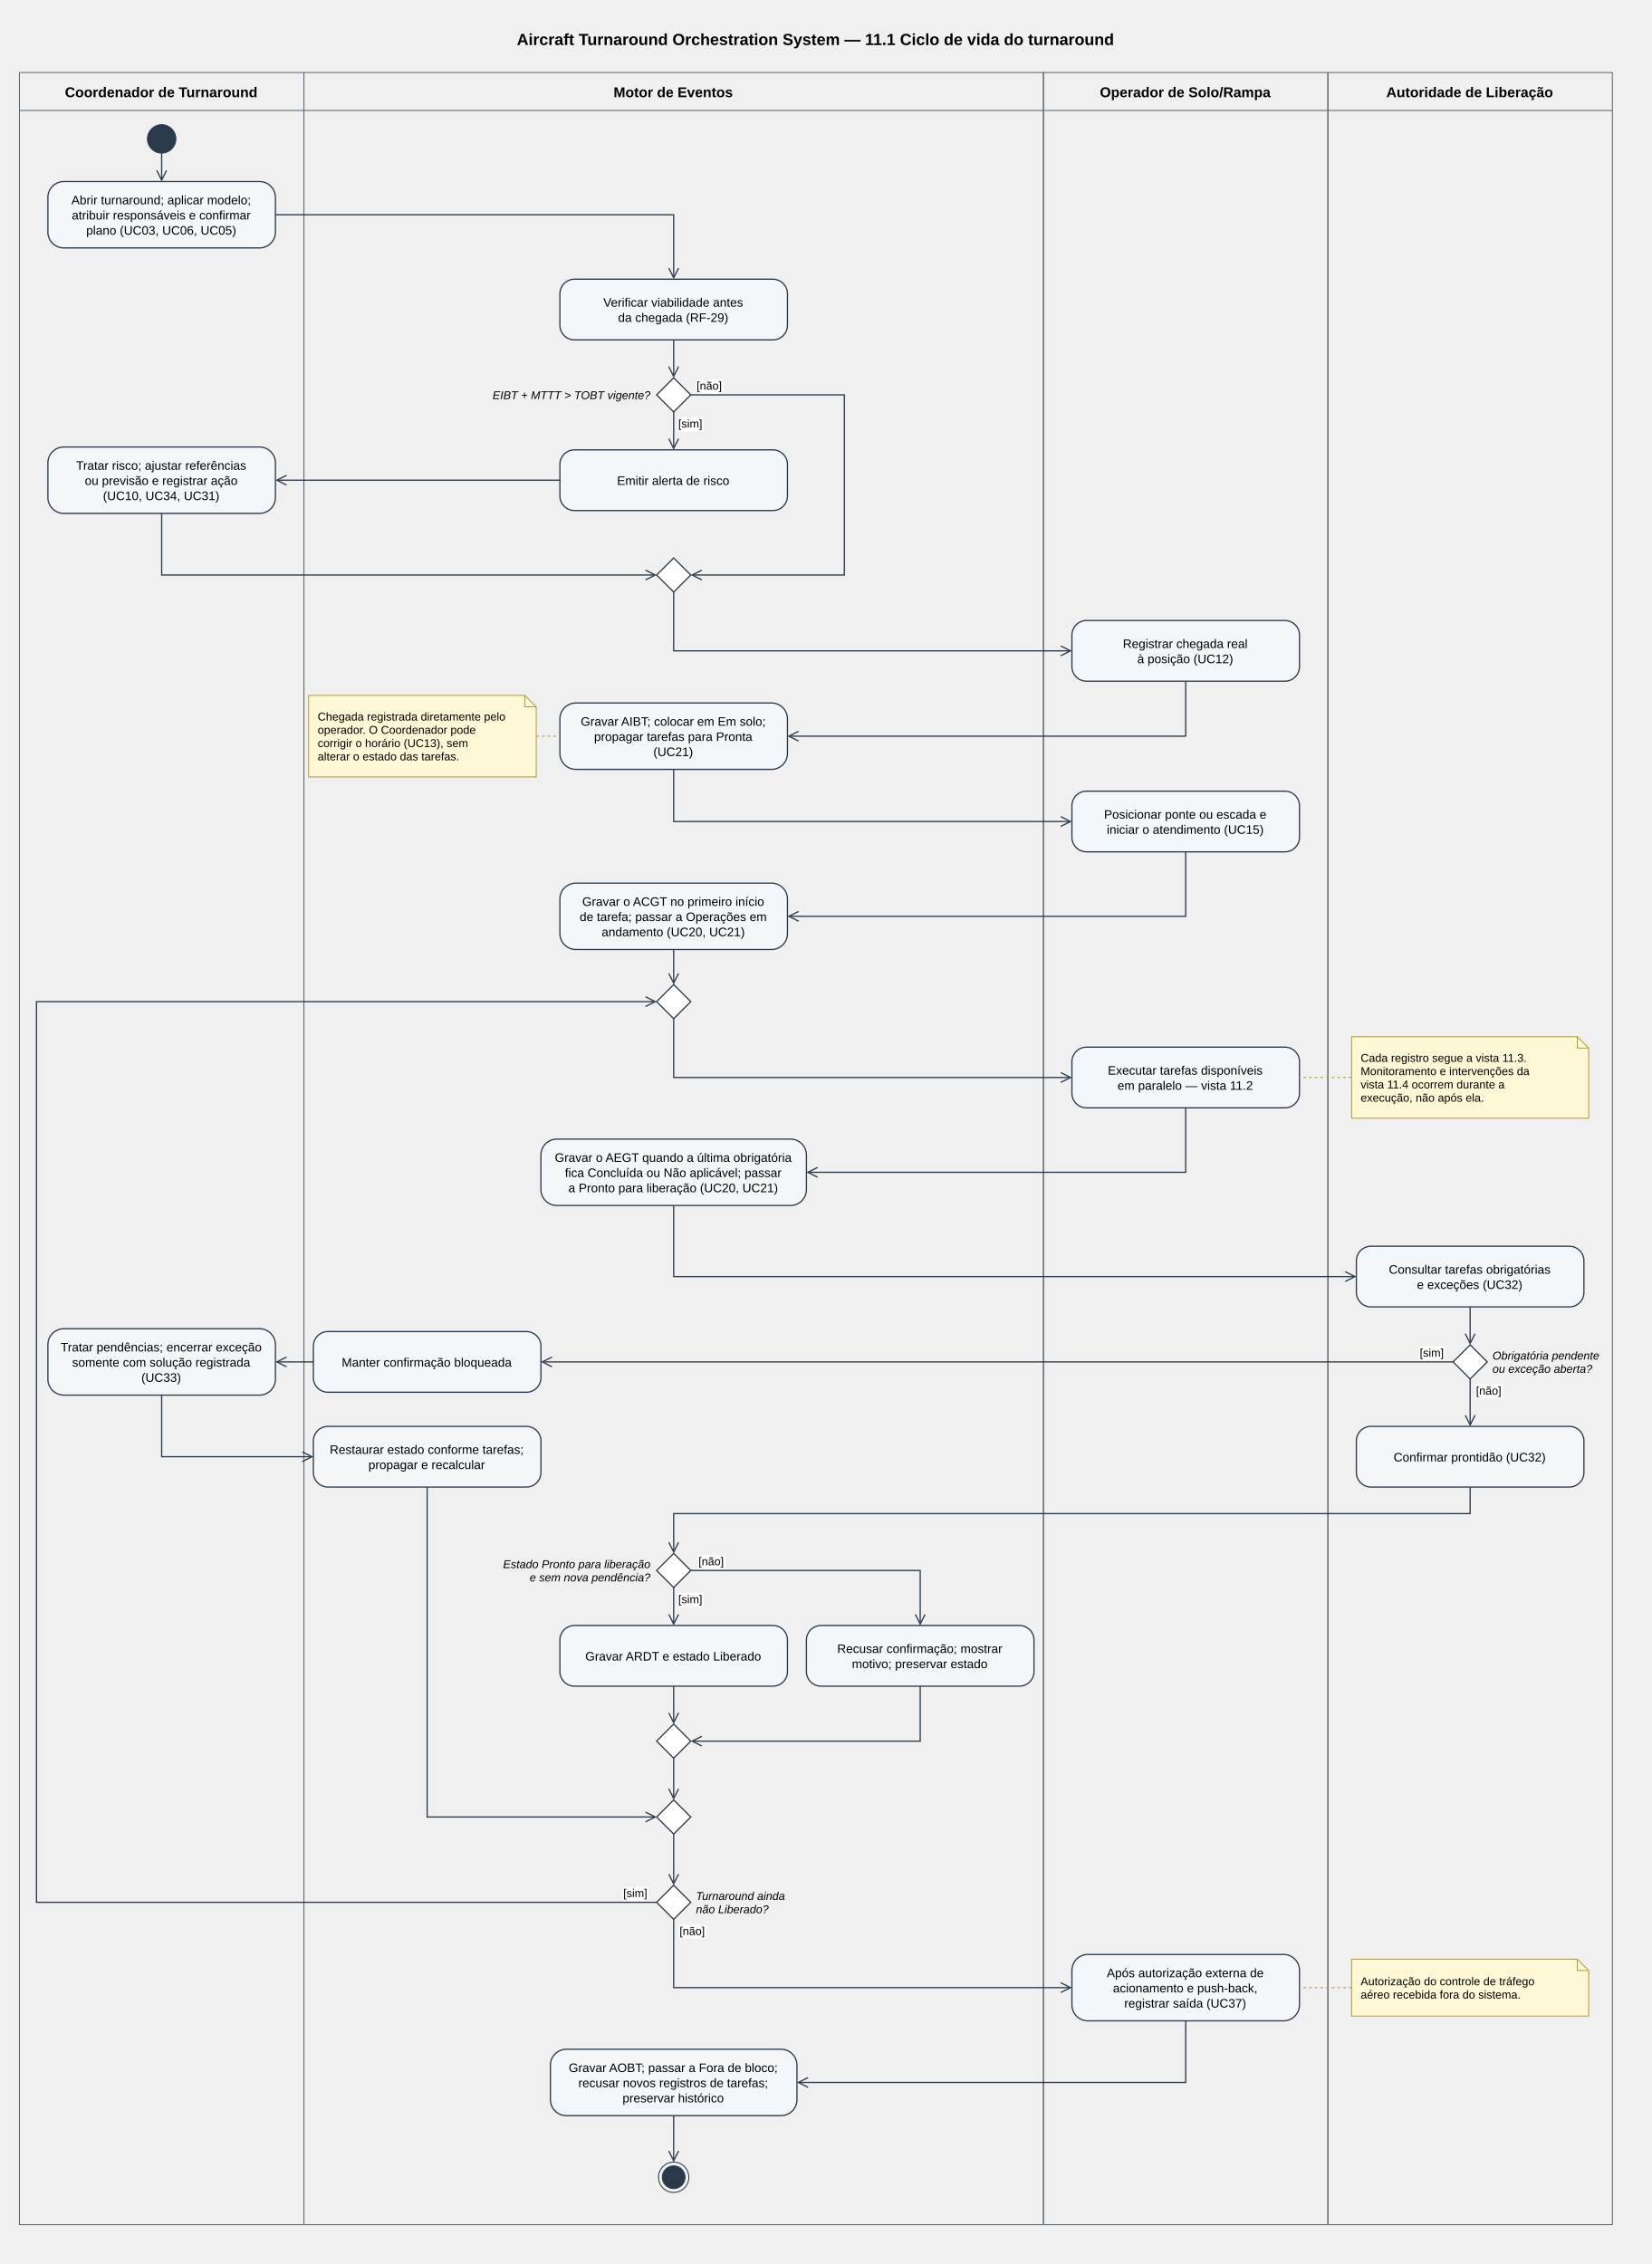
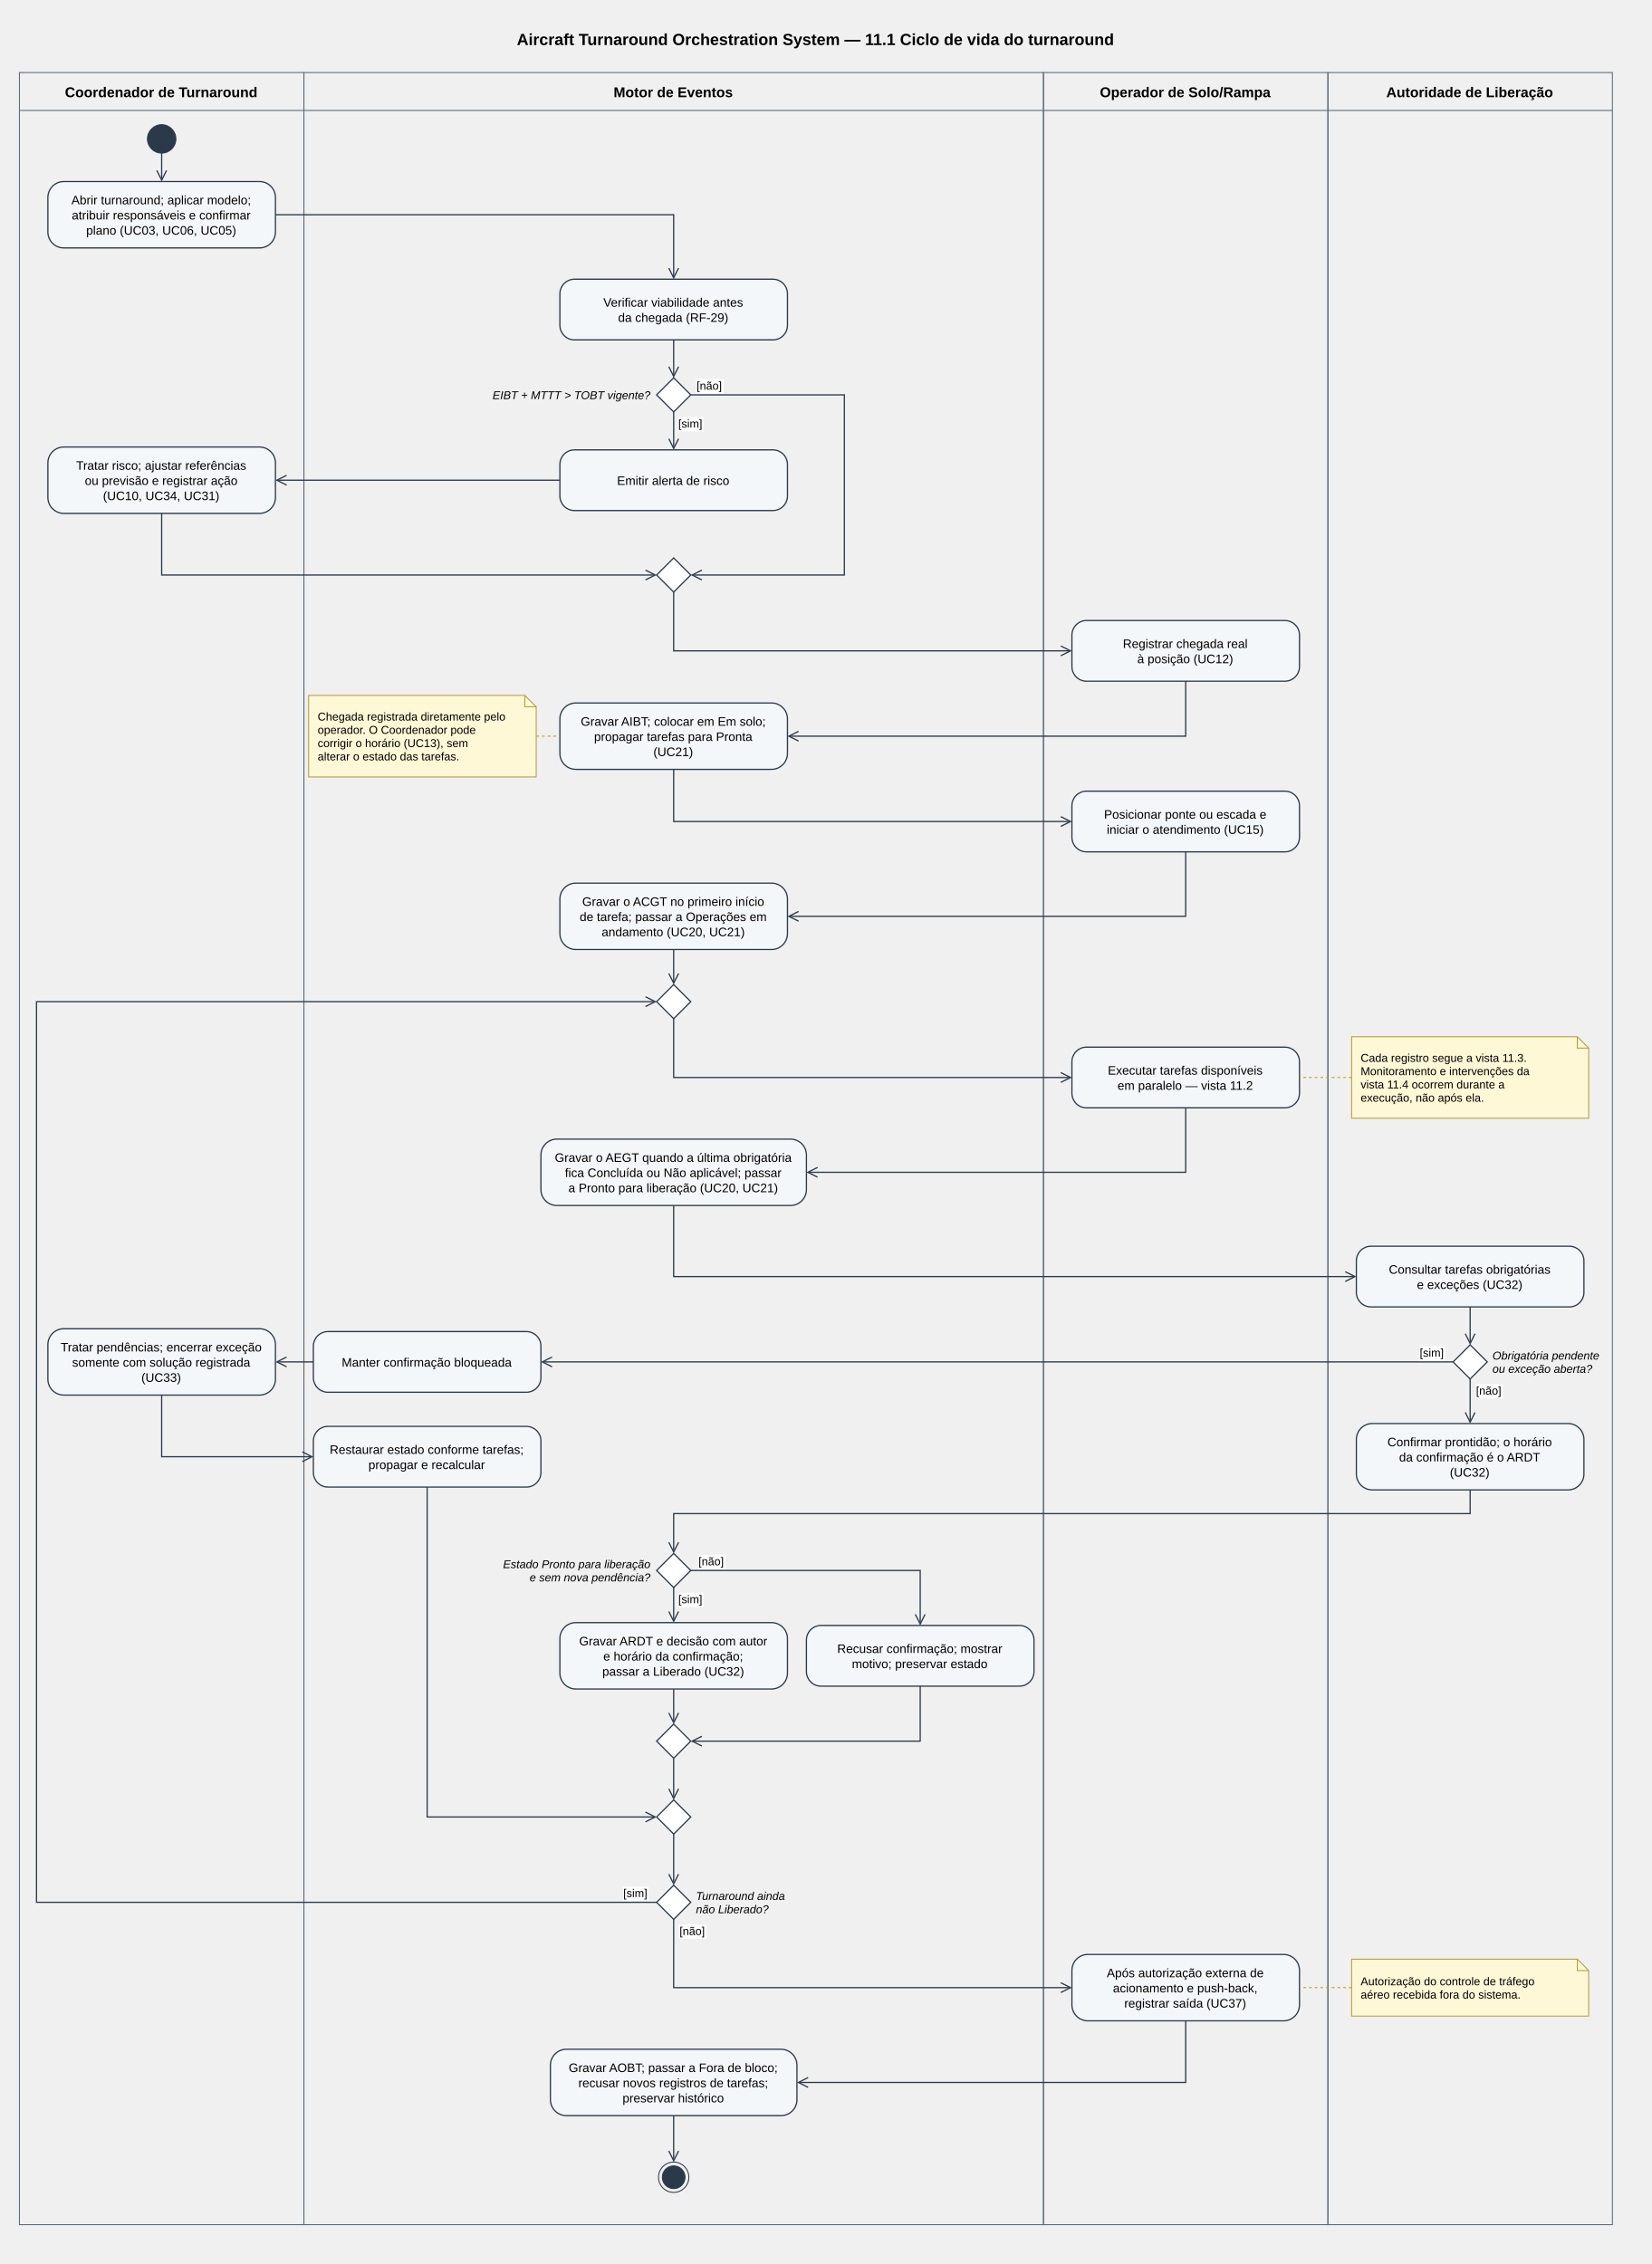
<svg xmlns="http://www.w3.org/2000/svg" style="background: transparent; background-color: transparent; color-scheme: light dark;" version="1.1" width="1742px" height="2388px" viewBox="0 0 1742 2388">
  <defs />
  <g>
    <g data-cell-id="0">
      <g data-cell-id="1">
        <g data-cell-id="titulo">
          <g>
            <rect x="20" y="20" width="1680" height="40" fill="none" stroke="none" pointer-events="all" />
          </g>
          <g>
            <g fill="#000000" font-family="Arial" font-weight="bold" text-anchor="middle" font-size="17px" style="fill: rgb(0, 0, 0);">
              <text x="860" y="47.5">Aircraft Turnaround Orchestration System — 11.1 Ciclo de vida do turnaround</text>
            </g>
          </g>
        </g>
        <g data-cell-id="pC">
          <g transform="translate(0.5,0.5)">
            <path d="M 20 116 L 20 76 L 320 76 L 320 116" fill="none" stroke="#5b6875" stroke-miterlimit="10" pointer-events="all" style="stroke: rgb(91, 104, 117);" />
            <path d="M 20 116 L 20 2346 L 320 2346 L 320 116" fill="none" stroke="#5b6875" stroke-miterlimit="10" pointer-events="none" style="stroke: rgb(91, 104, 117);" />
            <path d="M 20 116 L 320 116" fill="none" stroke="#5b6875" stroke-miterlimit="10" pointer-events="none" style="stroke: rgb(91, 104, 117);" />
          </g>
          <g>
            <g fill="#000000" font-family="Arial" font-weight="bold" text-anchor="middle" font-size="15px" style="fill: rgb(0, 0, 0);">
              <text x="170" y="102.5">Coordenador de Turnaround</text>
            </g>
          </g>
        </g>
        <g data-cell-id="pM">
          <g transform="translate(0.5,0.5)">
            <path d="M 320 116 L 320 76 L 1100 76 L 1100 116" fill="none" stroke="#5b6875" stroke-miterlimit="10" pointer-events="all" style="stroke: rgb(91, 104, 117);" />
            <path d="M 320 116 L 320 2346 L 1100 2346 L 1100 116" fill="none" stroke="#5b6875" stroke-miterlimit="10" pointer-events="none" style="stroke: rgb(91, 104, 117);" />
            <path d="M 320 116 L 1100 116" fill="none" stroke="#5b6875" stroke-miterlimit="10" pointer-events="none" style="stroke: rgb(91, 104, 117);" />
          </g>
          <g>
            <g fill="#000000" font-family="Arial" font-weight="bold" text-anchor="middle" font-size="15px" style="fill: rgb(0, 0, 0);">
              <text x="710" y="102.5">Motor de Eventos</text>
            </g>
          </g>
        </g>
        <g data-cell-id="pO">
          <g transform="translate(0.5,0.5)">
            <path d="M 1100 116 L 1100 76 L 1400 76 L 1400 116" fill="none" stroke="#5b6875" stroke-miterlimit="10" pointer-events="all" style="stroke: rgb(91, 104, 117);" />
            <path d="M 1100 116 L 1100 2346 L 1400 2346 L 1400 116" fill="none" stroke="#5b6875" stroke-miterlimit="10" pointer-events="none" style="stroke: rgb(91, 104, 117);" />
            <path d="M 1100 116 L 1400 116" fill="none" stroke="#5b6875" stroke-miterlimit="10" pointer-events="none" style="stroke: rgb(91, 104, 117);" />
          </g>
          <g>
            <g fill="#000000" font-family="Arial" font-weight="bold" text-anchor="middle" font-size="15px" style="fill: rgb(0, 0, 0);">
              <text x="1250" y="102.5">Operador de Solo/Rampa</text>
            </g>
          </g>
        </g>
        <g data-cell-id="pA">
          <g transform="translate(0.5,0.5)">
            <path d="M 1400 116 L 1400 76 L 1700 76 L 1700 116" fill="none" stroke="#5b6875" stroke-miterlimit="10" pointer-events="all" style="stroke: rgb(91, 104, 117);" />
            <path d="M 1400 116 L 1400 2346 L 1700 2346 L 1700 116" fill="none" stroke="#5b6875" stroke-miterlimit="10" pointer-events="none" style="stroke: rgb(91, 104, 117);" />
            <path d="M 1400 116 L 1700 116" fill="none" stroke="#5b6875" stroke-miterlimit="10" pointer-events="none" style="stroke: rgb(91, 104, 117);" />
          </g>
          <g>
            <g fill="#000000" font-family="Arial" font-weight="bold" text-anchor="middle" font-size="15px" style="fill: rgb(0, 0, 0);">
              <text x="1550" y="102.5">Autoridade de Liberação</text>
            </g>
          </g>
        </g>
        <g data-cell-id="ini">
          <g transform="translate(0.5,0.5)">
            <ellipse cx="170" cy="146" rx="15" ry="15" fill="#2b3a4a" stroke="#2b3a4a" pointer-events="all" style="fill: rgb(43, 58, 74); stroke: rgb(43, 58, 74);" />
          </g>
        </g>
        <g data-cell-id="a1">
          <g transform="translate(0.5,0.5)">
            <rect x="50" y="191" width="240" height="70" rx="16.8" ry="16.8" fill="#f4f7fa" stroke="#2b3a4a" stroke-width="1.3" pointer-events="all" style="fill: rgb(244, 247, 250); stroke: rgb(43, 58, 74);" />
          </g>
          <g>
            <g fill="#000000" font-family="Arial" text-anchor="middle" font-size="13px" style="fill: rgb(0, 0, 0);">
              <text x="170" y="215.5">Abrir turnaround; aplicar modelo;</text>
              <text x="170" y="231.5">atribuir responsáveis e confirmar</text>
              <text x="170" y="247.5">plano (UC03, UC06, UC05)</text>
            </g>
          </g>
        </g>
        <g data-cell-id="a2">
          <g transform="translate(0.5,0.5)">
            <rect x="590" y="294" width="240" height="64" rx="15.36" ry="15.36" fill="#f4f7fa" stroke="#2b3a4a" stroke-width="1.3" pointer-events="all" style="fill: rgb(244, 247, 250); stroke: rgb(43, 58, 74);" />
          </g>
          <g>
            <g fill="#000000" font-family="Arial" text-anchor="middle" font-size="13px" style="fill: rgb(0, 0, 0);">
              <text x="710" y="323.5">Verificar viabilidade antes</text>
              <text x="710" y="339.5">da chegada (RF-29)</text>
            </g>
          </g>
        </g>
        <g data-cell-id="d1">
          <g transform="translate(0.5,0.5)">
            <path d="M 710 398 L 728 416 L 710 434 L 692 416 Z" fill="#ffffff" stroke="#2b3a4a" stroke-width="1.3" stroke-miterlimit="10" pointer-events="all" style="fill: rgb(255, 255, 255); stroke: rgb(43, 58, 74);" />
          </g>
          <g>
            <g fill="#000000" font-family="Arial" font-style="italic" text-anchor="end" font-size="12px" style="fill: rgb(0, 0, 0);">
              <text x="686" y="421">EIBT + MTTT &gt; TOBT vigente?</text>
            </g>
          </g>
        </g>
        <g data-cell-id="a3">
          <g transform="translate(0.5,0.5)">
            <rect x="590" y="474" width="240" height="64" rx="15.36" ry="15.36" fill="#f4f7fa" stroke="#2b3a4a" stroke-width="1.3" pointer-events="all" style="fill: rgb(244, 247, 250); stroke: rgb(43, 58, 74);" />
          </g>
          <g>
            <g fill="#000000" font-family="Arial" text-anchor="middle" font-size="13px" style="fill: rgb(0, 0, 0);">
              <text x="710" y="511.5">Emitir alerta de risco</text>
            </g>
          </g>
        </g>
        <g data-cell-id="a4">
          <g transform="translate(0.5,0.5)">
            <rect x="50" y="471" width="240" height="70" rx="16.8" ry="16.8" fill="#f4f7fa" stroke="#2b3a4a" stroke-width="1.3" pointer-events="all" style="fill: rgb(244, 247, 250); stroke: rgb(43, 58, 74);" />
          </g>
          <g>
            <g fill="#000000" font-family="Arial" text-anchor="middle" font-size="13px" style="fill: rgb(0, 0, 0);">
              <text x="170" y="495.5">Tratar risco; ajustar referências</text>
              <text x="170" y="511.5">ou previsão e registrar ação</text>
              <text x="170" y="527.5">(UC10, UC34, UC31)</text>
            </g>
          </g>
        </g>
        <g data-cell-id="m1">
          <g transform="translate(0.5,0.5)">
            <path d="M 710 588 L 728 606 L 710 624 L 692 606 Z" fill="#ffffff" stroke="#2b3a4a" stroke-width="1.3" stroke-miterlimit="10" pointer-events="all" style="fill: rgb(255, 255, 255); stroke: rgb(43, 58, 74);" />
          </g>
        </g>
        <g data-cell-id="a5">
          <g transform="translate(0.5,0.5)">
            <rect x="1130" y="654" width="240" height="64" rx="15.36" ry="15.36" fill="#f4f7fa" stroke="#2b3a4a" stroke-width="1.3" pointer-events="all" style="fill: rgb(244, 247, 250); stroke: rgb(43, 58, 74);" />
          </g>
          <g>
            <g fill="#000000" font-family="Arial" text-anchor="middle" font-size="13px" style="fill: rgb(0, 0, 0);">
              <text x="1250" y="683.5">Registrar chegada real</text>
              <text x="1250" y="699.5">à posição (UC12)</text>
            </g>
          </g>
        </g>
        <g data-cell-id="a6">
          <g transform="translate(0.5,0.5)">
            <rect x="590" y="741" width="240" height="70" rx="16.8" ry="16.8" fill="#f4f7fa" stroke="#2b3a4a" stroke-width="1.3" pointer-events="all" style="fill: rgb(244, 247, 250); stroke: rgb(43, 58, 74);" />
          </g>
          <g>
            <g fill="#000000" font-family="Arial" text-anchor="middle" font-size="13px" style="fill: rgb(0, 0, 0);">
              <text x="710" y="765.5">Gravar AIBT; colocar em Em solo;</text>
              <text x="710" y="781.5">propagar tarefas para Pronta</text>
              <text x="710" y="797.5">(UC21)</text>
            </g>
          </g>
        </g>
        <g data-cell-id="n1">
          <g transform="translate(0.5,0.5)">
            <path d="M 325 733 L 553 733 L 565 745 L 565 819 L 325 819 L 325 733 Z" fill="#fff8d6" stroke="#b39b3c" stroke-miterlimit="10" pointer-events="all" style="fill: rgb(255, 248, 214); stroke: rgb(179, 155, 60);" />
            <path d="M 553 733 L 553 745 L 565 745" fill="none" stroke="#b39b3c" stroke-miterlimit="10" pointer-events="all" style="stroke: rgb(179, 155, 60);" />
          </g>
          <g>
            <g fill="#000000" font-family="Arial" text-anchor="start" font-size="12px" style="fill: rgb(0, 0, 0);">
              <text x="335" y="760">Chegada registrada diretamente pelo</text>
              <text x="335" y="774">operador. O Coordenador pode</text>
              <text x="335" y="788">corrigir o horário (UC13), sem</text>
              <text x="335" y="802">alterar o estado das tarefas.</text>
            </g>
          </g>
        </g>
        <g data-cell-id="n1_liga">
          <g transform="translate(0.5,0.5)">
            <path d="M 565 776 L 590 776" fill="none" stroke="#b39b3c" stroke-miterlimit="10" stroke-dasharray="3 3" pointer-events="stroke" style="stroke: rgb(179, 155, 60);" />
          </g>
        </g>
        <g data-cell-id="acgt_o">
          <g transform="translate(0.5,0.5)">
            <rect x="1130" y="834" width="240" height="64" rx="15.36" ry="15.36" fill="#f4f7fa" stroke="#2b3a4a" stroke-width="1.3" pointer-events="all" style="fill: rgb(244, 247, 250); stroke: rgb(43, 58, 74);" />
          </g>
          <g>
            <g fill="#000000" font-family="Arial" text-anchor="middle" font-size="13px" style="fill: rgb(0, 0, 0);">
              <text x="1250" y="863.5">Posicionar ponte ou escada e</text>
              <text x="1250" y="879.5">iniciar o atendimento (UC15)</text>
            </g>
          </g>
        </g>
        <g data-cell-id="acgt_m">
          <g transform="translate(0.5,0.5)">
            <rect x="590" y="931" width="240" height="70" rx="16.8" ry="16.8" fill="#f4f7fa" stroke="#2b3a4a" stroke-width="1.3" pointer-events="all" style="fill: rgb(244, 247, 250); stroke: rgb(43, 58, 74);" />
          </g>
          <g>
            <g fill="#000000" font-family="Arial" text-anchor="middle" font-size="13px" style="fill: rgb(0, 0, 0);">
              <text x="710" y="955.5">Gravar o ACGT no primeiro início</text>
              <text x="710" y="971.5">de tarefa; passar a Operações em</text>
              <text x="710" y="987.5">andamento (UC20, UC21)</text>
            </g>
          </g>
        </g>
        <g data-cell-id="m2">
          <g transform="translate(0.5,0.5)">
            <path d="M 710 1038 L 728 1056 L 710 1074 L 692 1056 Z" fill="#ffffff" stroke="#2b3a4a" stroke-width="1.3" stroke-miterlimit="10" pointer-events="all" style="fill: rgb(255, 255, 255); stroke: rgb(43, 58, 74);" />
          </g>
        </g>
        <g data-cell-id="a7">
          <g transform="translate(0.5,0.5)">
            <rect x="1130" y="1104" width="240" height="64" rx="15.36" ry="15.36" fill="#f4f7fa" stroke="#2b3a4a" stroke-width="1.3" pointer-events="all" style="fill: rgb(244, 247, 250); stroke: rgb(43, 58, 74);" />
          </g>
          <g>
            <g fill="#000000" font-family="Arial" text-anchor="middle" font-size="13px" style="fill: rgb(0, 0, 0);">
              <text x="1250" y="1133.5">Executar tarefas disponíveis</text>
              <text x="1250" y="1149.5">em paralelo — vista 11.2</text>
            </g>
          </g>
        </g>
        <g data-cell-id="n2">
          <g transform="translate(0.5,0.5)">
            <path d="M 1425 1093 L 1663 1093 L 1675 1105 L 1675 1179 L 1425 1179 L 1425 1093 Z" fill="#fff8d6" stroke="#b39b3c" stroke-miterlimit="10" pointer-events="all" style="fill: rgb(255, 248, 214); stroke: rgb(179, 155, 60);" />
            <path d="M 1663 1093 L 1663 1105 L 1675 1105" fill="none" stroke="#b39b3c" stroke-miterlimit="10" pointer-events="all" style="stroke: rgb(179, 155, 60);" />
          </g>
          <g>
            <g fill="#000000" font-family="Arial" text-anchor="start" font-size="12px" style="fill: rgb(0, 0, 0);">
              <text x="1435" y="1120">Cada registro segue a vista 11.3.</text>
              <text x="1435" y="1134">Monitoramento e intervenções da</text>
              <text x="1435" y="1148">vista 11.4 ocorrem durante a</text>
              <text x="1435" y="1162">execução, não após ela.</text>
            </g>
          </g>
        </g>
        <g data-cell-id="n2_liga">
          <g transform="translate(0.5,0.5)">
            <path d="M 1425 1136 L 1370 1136" fill="none" stroke="#b39b3c" stroke-miterlimit="10" stroke-dasharray="3 3" pointer-events="stroke" style="stroke: rgb(179, 155, 60);" />
          </g>
        </g>
        <g data-cell-id="aegt">
          <g transform="translate(0.5,0.5)">
            <rect x="570" y="1201" width="280" height="70" rx="16.8" ry="16.8" fill="#f4f7fa" stroke="#2b3a4a" stroke-width="1.3" pointer-events="all" style="fill: rgb(244, 247, 250); stroke: rgb(43, 58, 74);" />
          </g>
          <g>
            <g fill="#000000" font-family="Arial" text-anchor="middle" font-size="13px" style="fill: rgb(0, 0, 0);">
              <text x="710" y="1225.5">Gravar o AEGT quando a última obrigatória</text>
              <text x="710" y="1241.5">fica Concluída ou Não aplicável; passar</text>
              <text x="710" y="1257.5">a Pronto para liberação (UC20, UC21)</text>
            </g>
          </g>
        </g>
        <g data-cell-id="a8">
          <g transform="translate(0.5,0.5)">
            <rect x="1430" y="1314" width="240" height="64" rx="15.36" ry="15.36" fill="#f4f7fa" stroke="#2b3a4a" stroke-width="1.3" pointer-events="all" style="fill: rgb(244, 247, 250); stroke: rgb(43, 58, 74);" />
          </g>
          <g>
            <g fill="#000000" font-family="Arial" text-anchor="middle" font-size="13px" style="fill: rgb(0, 0, 0);">
              <text x="1550" y="1343.5">Consultar tarefas obrigatórias</text>
              <text x="1550" y="1359.5">e exceções (UC32)</text>
            </g>
          </g>
        </g>
        <g data-cell-id="d2">
          <g transform="translate(0.5,0.5)">
            <path d="M 1550 1418 L 1568 1436 L 1550 1454 L 1532 1436 Z" fill="#ffffff" stroke="#2b3a4a" stroke-width="1.3" stroke-miterlimit="10" pointer-events="all" style="fill: rgb(255, 255, 255); stroke: rgb(43, 58, 74);" />
          </g>
          <g>
            <g fill="#000000" font-family="Arial" font-style="italic" text-anchor="start" font-size="12px" style="fill: rgb(0, 0, 0);">
              <text x="1574" y="1434">Obrigatória pendente</text>
              <text x="1574" y="1448">ou exceção aberta?</text>
            </g>
          </g>
        </g>
        <g data-cell-id="a9">
          <g transform="translate(0.5,0.5)">
            <rect x="330" y="1404" width="240" height="64" rx="15.36" ry="15.36" fill="#f4f7fa" stroke="#2b3a4a" stroke-width="1.3" pointer-events="all" style="fill: rgb(244, 247, 250); stroke: rgb(43, 58, 74);" />
          </g>
          <g>
            <g fill="#000000" font-family="Arial" text-anchor="middle" font-size="13px" style="fill: rgb(0, 0, 0);">
              <text x="450" y="1441.5">Manter confirmação bloqueada</text>
            </g>
          </g>
        </g>
        <g data-cell-id="a10">
          <g transform="translate(0.5,0.5)">
            <rect x="50" y="1401" width="240" height="70" rx="16.8" ry="16.8" fill="#f4f7fa" stroke="#2b3a4a" stroke-width="1.3" pointer-events="all" style="fill: rgb(244, 247, 250); stroke: rgb(43, 58, 74);" />
          </g>
          <g>
            <g fill="#000000" font-family="Arial" text-anchor="middle" font-size="13px" style="fill: rgb(0, 0, 0);">
              <text x="170" y="1425.5">Tratar pendências; encerrar exceção</text>
              <text x="170" y="1441.5">somente com solução registrada</text>
              <text x="170" y="1457.5">(UC33)</text>
            </g>
          </g>
        </g>
        <g data-cell-id="a11">
          <g transform="translate(0.5,0.5)">
            <rect x="330" y="1504" width="240" height="64" rx="15.36" ry="15.36" fill="#f4f7fa" stroke="#2b3a4a" stroke-width="1.3" pointer-events="all" style="fill: rgb(244, 247, 250); stroke: rgb(43, 58, 74);" />
          </g>
          <g>
            <g fill="#000000" font-family="Arial" text-anchor="middle" font-size="13px" style="fill: rgb(0, 0, 0);">
              <text x="450" y="1533.5">Restaurar estado conforme tarefas;</text>
              <text x="450" y="1549.5">propagar e recalcular</text>
            </g>
          </g>
        </g>
        <g data-cell-id="a12">
          <g transform="translate(0.5,0.5)">
-             <rect x="1430" y="1504" width="240" height="64" rx="15.36" ry="15.36" fill="#f4f7fa" stroke="#2b3a4a" stroke-width="1.3" pointer-events="all" style="fill: rgb(244, 247, 250); stroke: rgb(43, 58, 74);" />
-           </g>
-           <g>
-             <g fill="#000000" font-family="Arial" text-anchor="middle" font-size="13px" style="fill: rgb(0, 0, 0);">
-               <text x="1550" y="1541.5">Confirmar prontidão (UC32)</text>
+             <rect x="1430" y="1501" width="240" height="70" rx="16.8" ry="16.8" fill="#f4f7fa" stroke="#2b3a4a" stroke-width="1.3" pointer-events="all" style="fill: rgb(244, 247, 250); stroke: rgb(43, 58, 74);" />
+           </g>
+           <g>
+             <g fill="#000000" font-family="Arial" text-anchor="middle" font-size="13px" style="fill: rgb(0, 0, 0);">
+               <text x="1550" y="1525.5">Confirmar prontidão; o horário</text>
+               <text x="1550" y="1541.5">da confirmação é o ARDT</text>
+               <text x="1550" y="1557.5">(UC32)</text>
            </g>
          </g>
        </g>
        <g data-cell-id="d3">
          <g transform="translate(0.5,0.5)">
            <path d="M 710 1638 L 728 1656 L 710 1674 L 692 1656 Z" fill="#ffffff" stroke="#2b3a4a" stroke-width="1.3" stroke-miterlimit="10" pointer-events="all" style="fill: rgb(255, 255, 255); stroke: rgb(43, 58, 74);" />
          </g>
          <g>
            <g fill="#000000" font-family="Arial" font-style="italic" text-anchor="end" font-size="12px" style="fill: rgb(0, 0, 0);">
              <text x="686" y="1654">Estado Pronto para liberação</text>
              <text x="686" y="1668">e sem nova pendência?</text>
            </g>
          </g>
        </g>
        <g data-cell-id="a13">
          <g transform="translate(0.5,0.5)">
-             <rect x="590" y="1714" width="240" height="64" rx="15.36" ry="15.36" fill="#f4f7fa" stroke="#2b3a4a" stroke-width="1.3" pointer-events="all" style="fill: rgb(244, 247, 250); stroke: rgb(43, 58, 74);" />
-           </g>
-           <g>
-             <g fill="#000000" font-family="Arial" text-anchor="middle" font-size="13px" style="fill: rgb(0, 0, 0);">
-               <text x="710" y="1751.5">Gravar ARDT e estado Liberado</text>
+             <rect x="590" y="1711" width="240" height="70" rx="16.8" ry="16.8" fill="#f4f7fa" stroke="#2b3a4a" stroke-width="1.3" pointer-events="all" style="fill: rgb(244, 247, 250); stroke: rgb(43, 58, 74);" />
+           </g>
+           <g>
+             <g fill="#000000" font-family="Arial" text-anchor="middle" font-size="13px" style="fill: rgb(0, 0, 0);">
+               <text x="710" y="1735.5">Gravar ARDT e decisão com autor</text>
+               <text x="710" y="1751.5">e horário da confirmação;</text>
+               <text x="710" y="1767.5">passar a Liberado (UC32)</text>
            </g>
          </g>
        </g>
        <g data-cell-id="a14">
          <g transform="translate(0.5,0.5)">
            <rect x="850" y="1714" width="240" height="64" rx="15.36" ry="15.36" fill="#f4f7fa" stroke="#2b3a4a" stroke-width="1.3" pointer-events="all" style="fill: rgb(244, 247, 250); stroke: rgb(43, 58, 74);" />
          </g>
          <g>
            <g fill="#000000" font-family="Arial" text-anchor="middle" font-size="13px" style="fill: rgb(0, 0, 0);">
              <text x="970" y="1743.5">Recusar confirmação; mostrar</text>
              <text x="970" y="1759.5">motivo; preservar estado</text>
            </g>
          </g>
        </g>
        <g data-cell-id="m3">
          <g transform="translate(0.5,0.5)">
            <path d="M 710 1818 L 728 1836 L 710 1854 L 692 1836 Z" fill="#ffffff" stroke="#2b3a4a" stroke-width="1.3" stroke-miterlimit="10" pointer-events="all" style="fill: rgb(255, 255, 255); stroke: rgb(43, 58, 74);" />
          </g>
        </g>
        <g data-cell-id="m4">
          <g transform="translate(0.5,0.5)">
            <path d="M 710 1898 L 728 1916 L 710 1934 L 692 1916 Z" fill="#ffffff" stroke="#2b3a4a" stroke-width="1.3" stroke-miterlimit="10" pointer-events="all" style="fill: rgb(255, 255, 255); stroke: rgb(43, 58, 74);" />
          </g>
        </g>
        <g data-cell-id="d4">
          <g transform="translate(0.5,0.5)">
            <path d="M 710 1988 L 728 2006 L 710 2024 L 692 2006 Z" fill="#ffffff" stroke="#2b3a4a" stroke-width="1.3" stroke-miterlimit="10" pointer-events="all" style="fill: rgb(255, 255, 255); stroke: rgb(43, 58, 74);" />
          </g>
          <g>
            <g fill="#000000" font-family="Arial" font-style="italic" text-anchor="start" font-size="12px" style="fill: rgb(0, 0, 0);">
              <text x="734" y="2004">Turnaround ainda</text>
              <text x="734" y="2018">não Liberado?</text>
            </g>
          </g>
        </g>
        <g data-cell-id="a15">
          <g transform="translate(0.5,0.5)">
            <rect x="1130" y="2061" width="240" height="70" rx="16.8" ry="16.8" fill="#f4f7fa" stroke="#2b3a4a" stroke-width="1.3" pointer-events="all" style="fill: rgb(244, 247, 250); stroke: rgb(43, 58, 74);" />
          </g>
          <g>
            <g fill="#000000" font-family="Arial" text-anchor="middle" font-size="13px" style="fill: rgb(0, 0, 0);">
              <text x="1250" y="2085.5">Após autorização externa de</text>
              <text x="1250" y="2101.5">acionamento e push-back,</text>
              <text x="1250" y="2117.5">registrar saída (UC37)</text>
            </g>
          </g>
        </g>
        <g data-cell-id="n3">
          <g transform="translate(0.5,0.5)">
            <path d="M 1425 2066 L 1663 2066 L 1675 2078 L 1675 2126 L 1425 2126 L 1425 2066 Z" fill="#fff8d6" stroke="#b39b3c" stroke-miterlimit="10" pointer-events="all" style="fill: rgb(255, 248, 214); stroke: rgb(179, 155, 60);" />
            <path d="M 1663 2066 L 1663 2078 L 1675 2078" fill="none" stroke="#b39b3c" stroke-miterlimit="10" pointer-events="all" style="stroke: rgb(179, 155, 60);" />
          </g>
          <g>
            <g fill="#000000" font-family="Arial" text-anchor="start" font-size="12px" style="fill: rgb(0, 0, 0);">
              <text x="1435" y="2094">Autorização do controle de tráfego</text>
              <text x="1435" y="2108">aéreo recebida fora do sistema.</text>
            </g>
          </g>
        </g>
        <g data-cell-id="n3_liga">
          <g transform="translate(0.5,0.5)">
            <path d="M 1425 2096 L 1370 2096" fill="none" stroke="#b39b3c" stroke-miterlimit="10" stroke-dasharray="3 3" pointer-events="stroke" style="stroke: rgb(179, 155, 60);" />
          </g>
        </g>
        <g data-cell-id="a16">
          <g transform="translate(0.5,0.5)">
            <rect x="580" y="2161" width="260" height="70" rx="16.8" ry="16.8" fill="#f4f7fa" stroke="#2b3a4a" stroke-width="1.3" pointer-events="all" style="fill: rgb(244, 247, 250); stroke: rgb(43, 58, 74);" />
          </g>
          <g>
            <g fill="#000000" font-family="Arial" text-anchor="middle" font-size="13px" style="fill: rgb(0, 0, 0);">
              <text x="710" y="2185.5">Gravar AOBT; passar a Fora de bloco;</text>
              <text x="710" y="2201.5">recusar novos registros de tarefas;</text>
              <text x="710" y="2217.5">preservar histórico</text>
            </g>
          </g>
        </g>
        <g data-cell-id="fim">
          <g transform="translate(0.5,0.5)">
            <ellipse cx="710" cy="2296" rx="12" ry="12" fill="#2b3a4a" stroke="#2b3a4a" pointer-events="all" style="fill: rgb(43, 58, 74); stroke: rgb(43, 58, 74);" />
            <ellipse cx="710" cy="2296" rx="16" ry="16" fill="none" stroke="#2b3a4a" pointer-events="all" style="stroke: rgb(43, 58, 74);" />
          </g>
        </g>
        <g data-cell-id="f1">
          <g transform="translate(0.5,0.5)">
            <path d="M 170 161 L 170 188.09" fill="none" stroke="#2b3a4a" stroke-width="1.3" stroke-miterlimit="10" pointer-events="stroke" style="stroke: rgb(43, 58, 74);" />
            <path d="M 164.85 179.25 L 170 189.55 L 175.15 179.25" fill="none" stroke="#2b3a4a" stroke-width="1.3" stroke-miterlimit="10" pointer-events="all" style="stroke: rgb(43, 58, 74);" />
          </g>
        </g>
        <g data-cell-id="f2">
          <g transform="translate(0.5,0.5)">
            <path d="M 290 226 L 710 226 L 710 291.09" fill="none" stroke="#2b3a4a" stroke-width="1.3" stroke-miterlimit="10" pointer-events="stroke" style="stroke: rgb(43, 58, 74);" />
            <path d="M 704.85 282.25 L 710 292.55 L 715.15 282.25" fill="none" stroke="#2b3a4a" stroke-width="1.3" stroke-miterlimit="10" pointer-events="all" style="stroke: rgb(43, 58, 74);" />
          </g>
        </g>
        <g data-cell-id="f3">
          <g transform="translate(0.5,0.5)">
            <path d="M 710 358 L 710 395.09" fill="none" stroke="#2b3a4a" stroke-width="1.3" stroke-miterlimit="10" pointer-events="stroke" style="stroke: rgb(43, 58, 74);" />
            <path d="M 704.85 386.25 L 710 396.55 L 715.15 386.25" fill="none" stroke="#2b3a4a" stroke-width="1.3" stroke-miterlimit="10" pointer-events="all" style="stroke: rgb(43, 58, 74);" />
          </g>
        </g>
        <g data-cell-id="f4">
          <g transform="translate(0.5,0.5)">
            <path d="M 710 434 L 710 471.09" fill="none" stroke="#2b3a4a" stroke-width="1.3" stroke-miterlimit="10" pointer-events="stroke" style="stroke: rgb(43, 58, 74);" />
            <path d="M 704.85 462.25 L 710 472.55 L 715.15 462.25" fill="none" stroke="#2b3a4a" stroke-width="1.3" stroke-miterlimit="10" pointer-events="all" style="stroke: rgb(43, 58, 74);" />
          </g>
          <g>
            <g fill="#000000" font-family="Arial" text-anchor="middle" font-size="12px" style="fill: rgb(0, 0, 0);">
              <rect fill="#ffffff" stroke="none" x="715" y="440" width="27" height="15" stroke-width="0" style="fill: rgb(255, 255, 255);" />
              <text x="728" y="451">[sim]</text>
            </g>
          </g>
        </g>
        <g data-cell-id="f5">
          <g transform="translate(0.5,0.5)">
            <path d="M 728 416 L 890 416 L 890 606 L 730.91 606" fill="none" stroke="#2b3a4a" stroke-width="1.3" stroke-miterlimit="10" pointer-events="stroke" style="stroke: rgb(43, 58, 74);" />
            <path d="M 739.75 600.85 L 729.45 606 L 739.75 611.15" fill="none" stroke="#2b3a4a" stroke-width="1.3" stroke-miterlimit="10" pointer-events="all" style="stroke: rgb(43, 58, 74);" />
          </g>
          <g>
            <g fill="#000000" font-family="Arial" text-anchor="middle" font-size="12px" style="fill: rgb(0, 0, 0);">
              <rect fill="#ffffff" stroke="none" x="734" y="400" width="29" height="15" stroke-width="0" style="fill: rgb(255, 255, 255);" />
              <text x="748" y="411">[não]</text>
            </g>
          </g>
        </g>
        <g data-cell-id="f6">
          <g transform="translate(0.5,0.5)">
            <path d="M 590 506 L 292.91 506" fill="none" stroke="#2b3a4a" stroke-width="1.3" stroke-miterlimit="10" pointer-events="stroke" style="stroke: rgb(43, 58, 74);" />
            <path d="M 301.75 500.85 L 291.45 506 L 301.75 511.15" fill="none" stroke="#2b3a4a" stroke-width="1.3" stroke-miterlimit="10" pointer-events="all" style="stroke: rgb(43, 58, 74);" />
          </g>
        </g>
        <g data-cell-id="f7">
          <g transform="translate(0.5,0.5)">
            <path d="M 170 541 L 170 606 L 689.09 606" fill="none" stroke="#2b3a4a" stroke-width="1.3" stroke-miterlimit="10" pointer-events="stroke" style="stroke: rgb(43, 58, 74);" />
            <path d="M 680.25 611.15 L 690.55 606 L 680.25 600.85" fill="none" stroke="#2b3a4a" stroke-width="1.3" stroke-miterlimit="10" pointer-events="all" style="stroke: rgb(43, 58, 74);" />
          </g>
        </g>
        <g data-cell-id="f8">
          <g transform="translate(0.5,0.5)">
            <path d="M 710 624 L 710 686 L 1127.09 686" fill="none" stroke="#2b3a4a" stroke-width="1.3" stroke-miterlimit="10" pointer-events="stroke" style="stroke: rgb(43, 58, 74);" />
            <path d="M 1118.25 691.15 L 1128.55 686 L 1118.25 680.85" fill="none" stroke="#2b3a4a" stroke-width="1.3" stroke-miterlimit="10" pointer-events="all" style="stroke: rgb(43, 58, 74);" />
          </g>
        </g>
        <g data-cell-id="f9">
          <g transform="translate(0.5,0.5)">
            <path d="M 1250 718 L 1250 776 L 832.91 776" fill="none" stroke="#2b3a4a" stroke-width="1.3" stroke-miterlimit="10" pointer-events="stroke" style="stroke: rgb(43, 58, 74);" />
            <path d="M 841.75 770.85 L 831.45 776 L 841.75 781.15" fill="none" stroke="#2b3a4a" stroke-width="1.3" stroke-miterlimit="10" pointer-events="all" style="stroke: rgb(43, 58, 74);" />
          </g>
        </g>
        <g data-cell-id="f10">
          <g transform="translate(0.5,0.5)">
            <path d="M 710 811 L 710 866 L 1127.09 866" fill="none" stroke="#2b3a4a" stroke-width="1.3" stroke-miterlimit="10" pointer-events="stroke" style="stroke: rgb(43, 58, 74);" />
            <path d="M 1118.25 871.15 L 1128.55 866 L 1118.25 860.85" fill="none" stroke="#2b3a4a" stroke-width="1.3" stroke-miterlimit="10" pointer-events="all" style="stroke: rgb(43, 58, 74);" />
          </g>
        </g>
        <g data-cell-id="f10b">
          <g transform="translate(0.5,0.5)">
            <path d="M 1250 898 L 1250 966 L 832.91 966" fill="none" stroke="#2b3a4a" stroke-width="1.3" stroke-miterlimit="10" pointer-events="stroke" style="stroke: rgb(43, 58, 74);" />
            <path d="M 841.75 960.85 L 831.45 966 L 841.75 971.15" fill="none" stroke="#2b3a4a" stroke-width="1.3" stroke-miterlimit="10" pointer-events="all" style="stroke: rgb(43, 58, 74);" />
          </g>
        </g>
        <g data-cell-id="f10c">
          <g transform="translate(0.5,0.5)">
            <path d="M 710 1001 L 710 1035.09" fill="none" stroke="#2b3a4a" stroke-width="1.3" stroke-miterlimit="10" pointer-events="stroke" style="stroke: rgb(43, 58, 74);" />
            <path d="M 704.85 1026.25 L 710 1036.55 L 715.15 1026.25" fill="none" stroke="#2b3a4a" stroke-width="1.3" stroke-miterlimit="10" pointer-events="all" style="stroke: rgb(43, 58, 74);" />
          </g>
        </g>
        <g data-cell-id="f11">
          <g transform="translate(0.5,0.5)">
            <path d="M 710 1074 L 710 1136 L 1127.09 1136" fill="none" stroke="#2b3a4a" stroke-width="1.3" stroke-miterlimit="10" pointer-events="stroke" style="stroke: rgb(43, 58, 74);" />
            <path d="M 1118.25 1141.15 L 1128.55 1136 L 1118.25 1130.85" fill="none" stroke="#2b3a4a" stroke-width="1.3" stroke-miterlimit="10" pointer-events="all" style="stroke: rgb(43, 58, 74);" />
          </g>
        </g>
        <g data-cell-id="f12">
          <g transform="translate(0.5,0.5)">
            <path d="M 1250 1168 L 1250 1236 L 852.91 1236" fill="none" stroke="#2b3a4a" stroke-width="1.3" stroke-miterlimit="10" pointer-events="stroke" style="stroke: rgb(43, 58, 74);" />
            <path d="M 861.75 1230.85 L 851.45 1236 L 861.75 1241.15" fill="none" stroke="#2b3a4a" stroke-width="1.3" stroke-miterlimit="10" pointer-events="all" style="stroke: rgb(43, 58, 74);" />
          </g>
        </g>
        <g data-cell-id="f12b">
          <g transform="translate(0.5,0.5)">
            <path d="M 710 1271 L 710 1346 L 1427.09 1346" fill="none" stroke="#2b3a4a" stroke-width="1.3" stroke-miterlimit="10" pointer-events="stroke" style="stroke: rgb(43, 58, 74);" />
            <path d="M 1418.25 1351.15 L 1428.55 1346 L 1418.25 1340.85" fill="none" stroke="#2b3a4a" stroke-width="1.3" stroke-miterlimit="10" pointer-events="all" style="stroke: rgb(43, 58, 74);" />
          </g>
        </g>
        <g data-cell-id="f13">
          <g transform="translate(0.5,0.5)">
            <path d="M 1550 1378 L 1550 1415.09" fill="none" stroke="#2b3a4a" stroke-width="1.3" stroke-miterlimit="10" pointer-events="stroke" style="stroke: rgb(43, 58, 74);" />
            <path d="M 1544.85 1406.25 L 1550 1416.55 L 1555.15 1406.25" fill="none" stroke="#2b3a4a" stroke-width="1.3" stroke-miterlimit="10" pointer-events="all" style="stroke: rgb(43, 58, 74);" />
          </g>
        </g>
        <g data-cell-id="f14">
          <g transform="translate(0.5,0.5)">
            <path d="M 1532 1436 L 572.91 1436" fill="none" stroke="#2b3a4a" stroke-width="1.3" stroke-miterlimit="10" pointer-events="stroke" style="stroke: rgb(43, 58, 74);" />
            <path d="M 581.75 1430.85 L 571.45 1436 L 581.75 1441.15" fill="none" stroke="#2b3a4a" stroke-width="1.3" stroke-miterlimit="10" pointer-events="all" style="stroke: rgb(43, 58, 74);" />
          </g>
          <g>
            <g fill="#000000" font-family="Arial" text-anchor="middle" font-size="12px" style="fill: rgb(0, 0, 0);">
              <rect fill="#ffffff" stroke="none" x="1497" y="1420" width="27" height="15" stroke-width="0" style="fill: rgb(255, 255, 255);" />
              <text x="1510" y="1431">[sim]</text>
            </g>
          </g>
        </g>
        <g data-cell-id="f15">
          <g transform="translate(0.5,0.5)">
-             <path d="M 1550 1454 L 1550 1501.09" fill="none" stroke="#2b3a4a" stroke-width="1.3" stroke-miterlimit="10" pointer-events="stroke" style="stroke: rgb(43, 58, 74);" />
-             <path d="M 1544.85 1492.25 L 1550 1502.55 L 1555.15 1492.25" fill="none" stroke="#2b3a4a" stroke-width="1.3" stroke-miterlimit="10" pointer-events="all" style="stroke: rgb(43, 58, 74);" />
+             <path d="M 1550 1454 L 1550 1498.09" fill="none" stroke="#2b3a4a" stroke-width="1.3" stroke-miterlimit="10" pointer-events="stroke" style="stroke: rgb(43, 58, 74);" />
+             <path d="M 1544.85 1489.25 L 1550 1499.55 L 1555.15 1489.25" fill="none" stroke="#2b3a4a" stroke-width="1.3" stroke-miterlimit="10" pointer-events="all" style="stroke: rgb(43, 58, 74);" />
          </g>
          <g>
            <g fill="#000000" font-family="Arial" text-anchor="middle" font-size="12px" style="fill: rgb(0, 0, 0);">
              <rect fill="#ffffff" stroke="none" x="1556" y="1460" width="29" height="15" stroke-width="0" style="fill: rgb(255, 255, 255);" />
              <text x="1570" y="1471">[não]</text>
            </g>
          </g>
        </g>
        <g data-cell-id="f16">
          <g transform="translate(0.5,0.5)">
            <path d="M 330 1436 L 292.91 1436" fill="none" stroke="#2b3a4a" stroke-width="1.3" stroke-miterlimit="10" pointer-events="stroke" style="stroke: rgb(43, 58, 74);" />
            <path d="M 301.75 1430.85 L 291.45 1436 L 301.75 1441.15" fill="none" stroke="#2b3a4a" stroke-width="1.3" stroke-miterlimit="10" pointer-events="all" style="stroke: rgb(43, 58, 74);" />
          </g>
        </g>
        <g data-cell-id="f17">
          <g transform="translate(0.5,0.5)">
            <path d="M 170 1471 L 170 1536 L 327.09 1536" fill="none" stroke="#2b3a4a" stroke-width="1.3" stroke-miterlimit="10" pointer-events="stroke" style="stroke: rgb(43, 58, 74);" />
            <path d="M 318.25 1541.15 L 328.55 1536 L 318.25 1530.85" fill="none" stroke="#2b3a4a" stroke-width="1.3" stroke-miterlimit="10" pointer-events="all" style="stroke: rgb(43, 58, 74);" />
          </g>
        </g>
        <g data-cell-id="f18">
          <g transform="translate(0.5,0.5)">
-             <path d="M 1550 1568 L 1550 1596 L 710 1596 L 710 1635.09" fill="none" stroke="#2b3a4a" stroke-width="1.3" stroke-miterlimit="10" pointer-events="stroke" style="stroke: rgb(43, 58, 74);" />
+             <path d="M 1550 1571 L 1550 1596 L 710 1596 L 710 1635.09" fill="none" stroke="#2b3a4a" stroke-width="1.3" stroke-miterlimit="10" pointer-events="stroke" style="stroke: rgb(43, 58, 74);" />
            <path d="M 704.85 1626.25 L 710 1636.55 L 715.15 1626.25" fill="none" stroke="#2b3a4a" stroke-width="1.3" stroke-miterlimit="10" pointer-events="all" style="stroke: rgb(43, 58, 74);" />
          </g>
        </g>
        <g data-cell-id="f19">
          <g transform="translate(0.5,0.5)">
-             <path d="M 710 1674 L 710 1711.09" fill="none" stroke="#2b3a4a" stroke-width="1.3" stroke-miterlimit="10" pointer-events="stroke" style="stroke: rgb(43, 58, 74);" />
-             <path d="M 704.85 1702.25 L 710 1712.55 L 715.15 1702.25" fill="none" stroke="#2b3a4a" stroke-width="1.3" stroke-miterlimit="10" pointer-events="all" style="stroke: rgb(43, 58, 74);" />
+             <path d="M 710 1674 L 710 1708.09" fill="none" stroke="#2b3a4a" stroke-width="1.3" stroke-miterlimit="10" pointer-events="stroke" style="stroke: rgb(43, 58, 74);" />
+             <path d="M 704.85 1699.25 L 710 1709.55 L 715.15 1699.25" fill="none" stroke="#2b3a4a" stroke-width="1.3" stroke-miterlimit="10" pointer-events="all" style="stroke: rgb(43, 58, 74);" />
          </g>
          <g>
            <g fill="#000000" font-family="Arial" text-anchor="middle" font-size="12px" style="fill: rgb(0, 0, 0);">
              <rect fill="#ffffff" stroke="none" x="715" y="1680" width="27" height="15" stroke-width="0" style="fill: rgb(255, 255, 255);" />
              <text x="728" y="1691">[sim]</text>
            </g>
          </g>
        </g>
        <g data-cell-id="f20">
          <g transform="translate(0.5,0.5)">
            <path d="M 728 1656 L 970 1656 L 970 1711.09" fill="none" stroke="#2b3a4a" stroke-width="1.3" stroke-miterlimit="10" pointer-events="stroke" style="stroke: rgb(43, 58, 74);" />
            <path d="M 964.85 1702.25 L 970 1712.55 L 975.15 1702.25" fill="none" stroke="#2b3a4a" stroke-width="1.3" stroke-miterlimit="10" pointer-events="all" style="stroke: rgb(43, 58, 74);" />
          </g>
          <g>
            <g fill="#000000" font-family="Arial" text-anchor="middle" font-size="12px" style="fill: rgb(0, 0, 0);">
              <rect fill="#ffffff" stroke="none" x="736" y="1640" width="29" height="15" stroke-width="0" style="fill: rgb(255, 255, 255);" />
              <text x="750" y="1651">[não]</text>
            </g>
          </g>
        </g>
        <g data-cell-id="f21">
          <g transform="translate(0.5,0.5)">
-             <path d="M 710 1778 L 710 1815.09" fill="none" stroke="#2b3a4a" stroke-width="1.3" stroke-miterlimit="10" pointer-events="stroke" style="stroke: rgb(43, 58, 74);" />
+             <path d="M 710 1781 L 710 1815.09" fill="none" stroke="#2b3a4a" stroke-width="1.3" stroke-miterlimit="10" pointer-events="stroke" style="stroke: rgb(43, 58, 74);" />
            <path d="M 704.85 1806.25 L 710 1816.55 L 715.15 1806.25" fill="none" stroke="#2b3a4a" stroke-width="1.3" stroke-miterlimit="10" pointer-events="all" style="stroke: rgb(43, 58, 74);" />
          </g>
        </g>
        <g data-cell-id="f22">
          <g transform="translate(0.5,0.5)">
            <path d="M 970 1778 L 970 1836 L 730.91 1836" fill="none" stroke="#2b3a4a" stroke-width="1.3" stroke-miterlimit="10" pointer-events="stroke" style="stroke: rgb(43, 58, 74);" />
            <path d="M 739.75 1830.85 L 729.45 1836 L 739.75 1841.15" fill="none" stroke="#2b3a4a" stroke-width="1.3" stroke-miterlimit="10" pointer-events="all" style="stroke: rgb(43, 58, 74);" />
          </g>
        </g>
        <g data-cell-id="f23">
          <g transform="translate(0.5,0.5)">
            <path d="M 710 1854 L 710 1895.09" fill="none" stroke="#2b3a4a" stroke-width="1.3" stroke-miterlimit="10" pointer-events="stroke" style="stroke: rgb(43, 58, 74);" />
            <path d="M 704.85 1886.25 L 710 1896.55 L 715.15 1886.25" fill="none" stroke="#2b3a4a" stroke-width="1.3" stroke-miterlimit="10" pointer-events="all" style="stroke: rgb(43, 58, 74);" />
          </g>
        </g>
        <g data-cell-id="f24">
          <g transform="translate(0.5,0.5)">
            <path d="M 450 1568 L 450 1916 L 689.09 1916" fill="none" stroke="#2b3a4a" stroke-width="1.3" stroke-miterlimit="10" pointer-events="stroke" style="stroke: rgb(43, 58, 74);" />
            <path d="M 680.25 1921.15 L 690.55 1916 L 680.25 1910.85" fill="none" stroke="#2b3a4a" stroke-width="1.3" stroke-miterlimit="10" pointer-events="all" style="stroke: rgb(43, 58, 74);" />
          </g>
        </g>
        <g data-cell-id="f25">
          <g transform="translate(0.5,0.5)">
            <path d="M 710 1934 L 710 1985.09" fill="none" stroke="#2b3a4a" stroke-width="1.3" stroke-miterlimit="10" pointer-events="stroke" style="stroke: rgb(43, 58, 74);" />
            <path d="M 704.85 1976.25 L 710 1986.55 L 715.15 1976.25" fill="none" stroke="#2b3a4a" stroke-width="1.3" stroke-miterlimit="10" pointer-events="all" style="stroke: rgb(43, 58, 74);" />
          </g>
        </g>
        <g data-cell-id="f26">
          <g transform="translate(0.5,0.5)">
            <path d="M 692 2006 L 38 2006 L 38 1056 L 689.09 1056" fill="none" stroke="#2b3a4a" stroke-width="1.3" stroke-miterlimit="10" pointer-events="stroke" style="stroke: rgb(43, 58, 74);" />
            <path d="M 680.25 1061.15 L 690.55 1056 L 680.25 1050.85" fill="none" stroke="#2b3a4a" stroke-width="1.3" stroke-miterlimit="10" pointer-events="all" style="stroke: rgb(43, 58, 74);" />
          </g>
          <g>
            <g fill="#000000" font-family="Arial" text-anchor="middle" font-size="12px" style="fill: rgb(0, 0, 0);">
              <rect fill="#ffffff" stroke="none" x="657" y="1990" width="27" height="15" stroke-width="0" style="fill: rgb(255, 255, 255);" />
              <text x="670" y="2001">[sim]</text>
            </g>
          </g>
        </g>
        <g data-cell-id="f27">
          <g transform="translate(0.5,0.5)">
            <path d="M 710 2024 L 710 2096 L 1127.09 2096" fill="none" stroke="#2b3a4a" stroke-width="1.3" stroke-miterlimit="10" pointer-events="stroke" style="stroke: rgb(43, 58, 74);" />
            <path d="M 1118.25 2101.15 L 1128.55 2096 L 1118.25 2090.85" fill="none" stroke="#2b3a4a" stroke-width="1.3" stroke-miterlimit="10" pointer-events="all" style="stroke: rgb(43, 58, 74);" />
          </g>
          <g>
            <g fill="#000000" font-family="Arial" text-anchor="middle" font-size="12px" style="fill: rgb(0, 0, 0);">
              <rect fill="#ffffff" stroke="none" x="716" y="2030" width="29" height="15" stroke-width="0" style="fill: rgb(255, 255, 255);" />
              <text x="730" y="2041">[não]</text>
            </g>
          </g>
        </g>
        <g data-cell-id="f28">
          <g transform="translate(0.5,0.5)">
            <path d="M 1250 2131 L 1250 2196 L 842.91 2196" fill="none" stroke="#2b3a4a" stroke-width="1.3" stroke-miterlimit="10" pointer-events="stroke" style="stroke: rgb(43, 58, 74);" />
            <path d="M 851.75 2190.85 L 841.45 2196 L 851.75 2201.15" fill="none" stroke="#2b3a4a" stroke-width="1.3" stroke-miterlimit="10" pointer-events="all" style="stroke: rgb(43, 58, 74);" />
          </g>
        </g>
        <g data-cell-id="f29">
          <g transform="translate(0.5,0.5)">
            <path d="M 710 2231 L 710 2277.09" fill="none" stroke="#2b3a4a" stroke-width="1.3" stroke-miterlimit="10" pointer-events="stroke" style="stroke: rgb(43, 58, 74);" />
            <path d="M 704.85 2268.25 L 710 2278.55 L 715.15 2268.25" fill="none" stroke="#2b3a4a" stroke-width="1.3" stroke-miterlimit="10" pointer-events="all" style="stroke: rgb(43, 58, 74);" />
          </g>
        </g>
      </g>
    </g>
  </g>
</svg>
